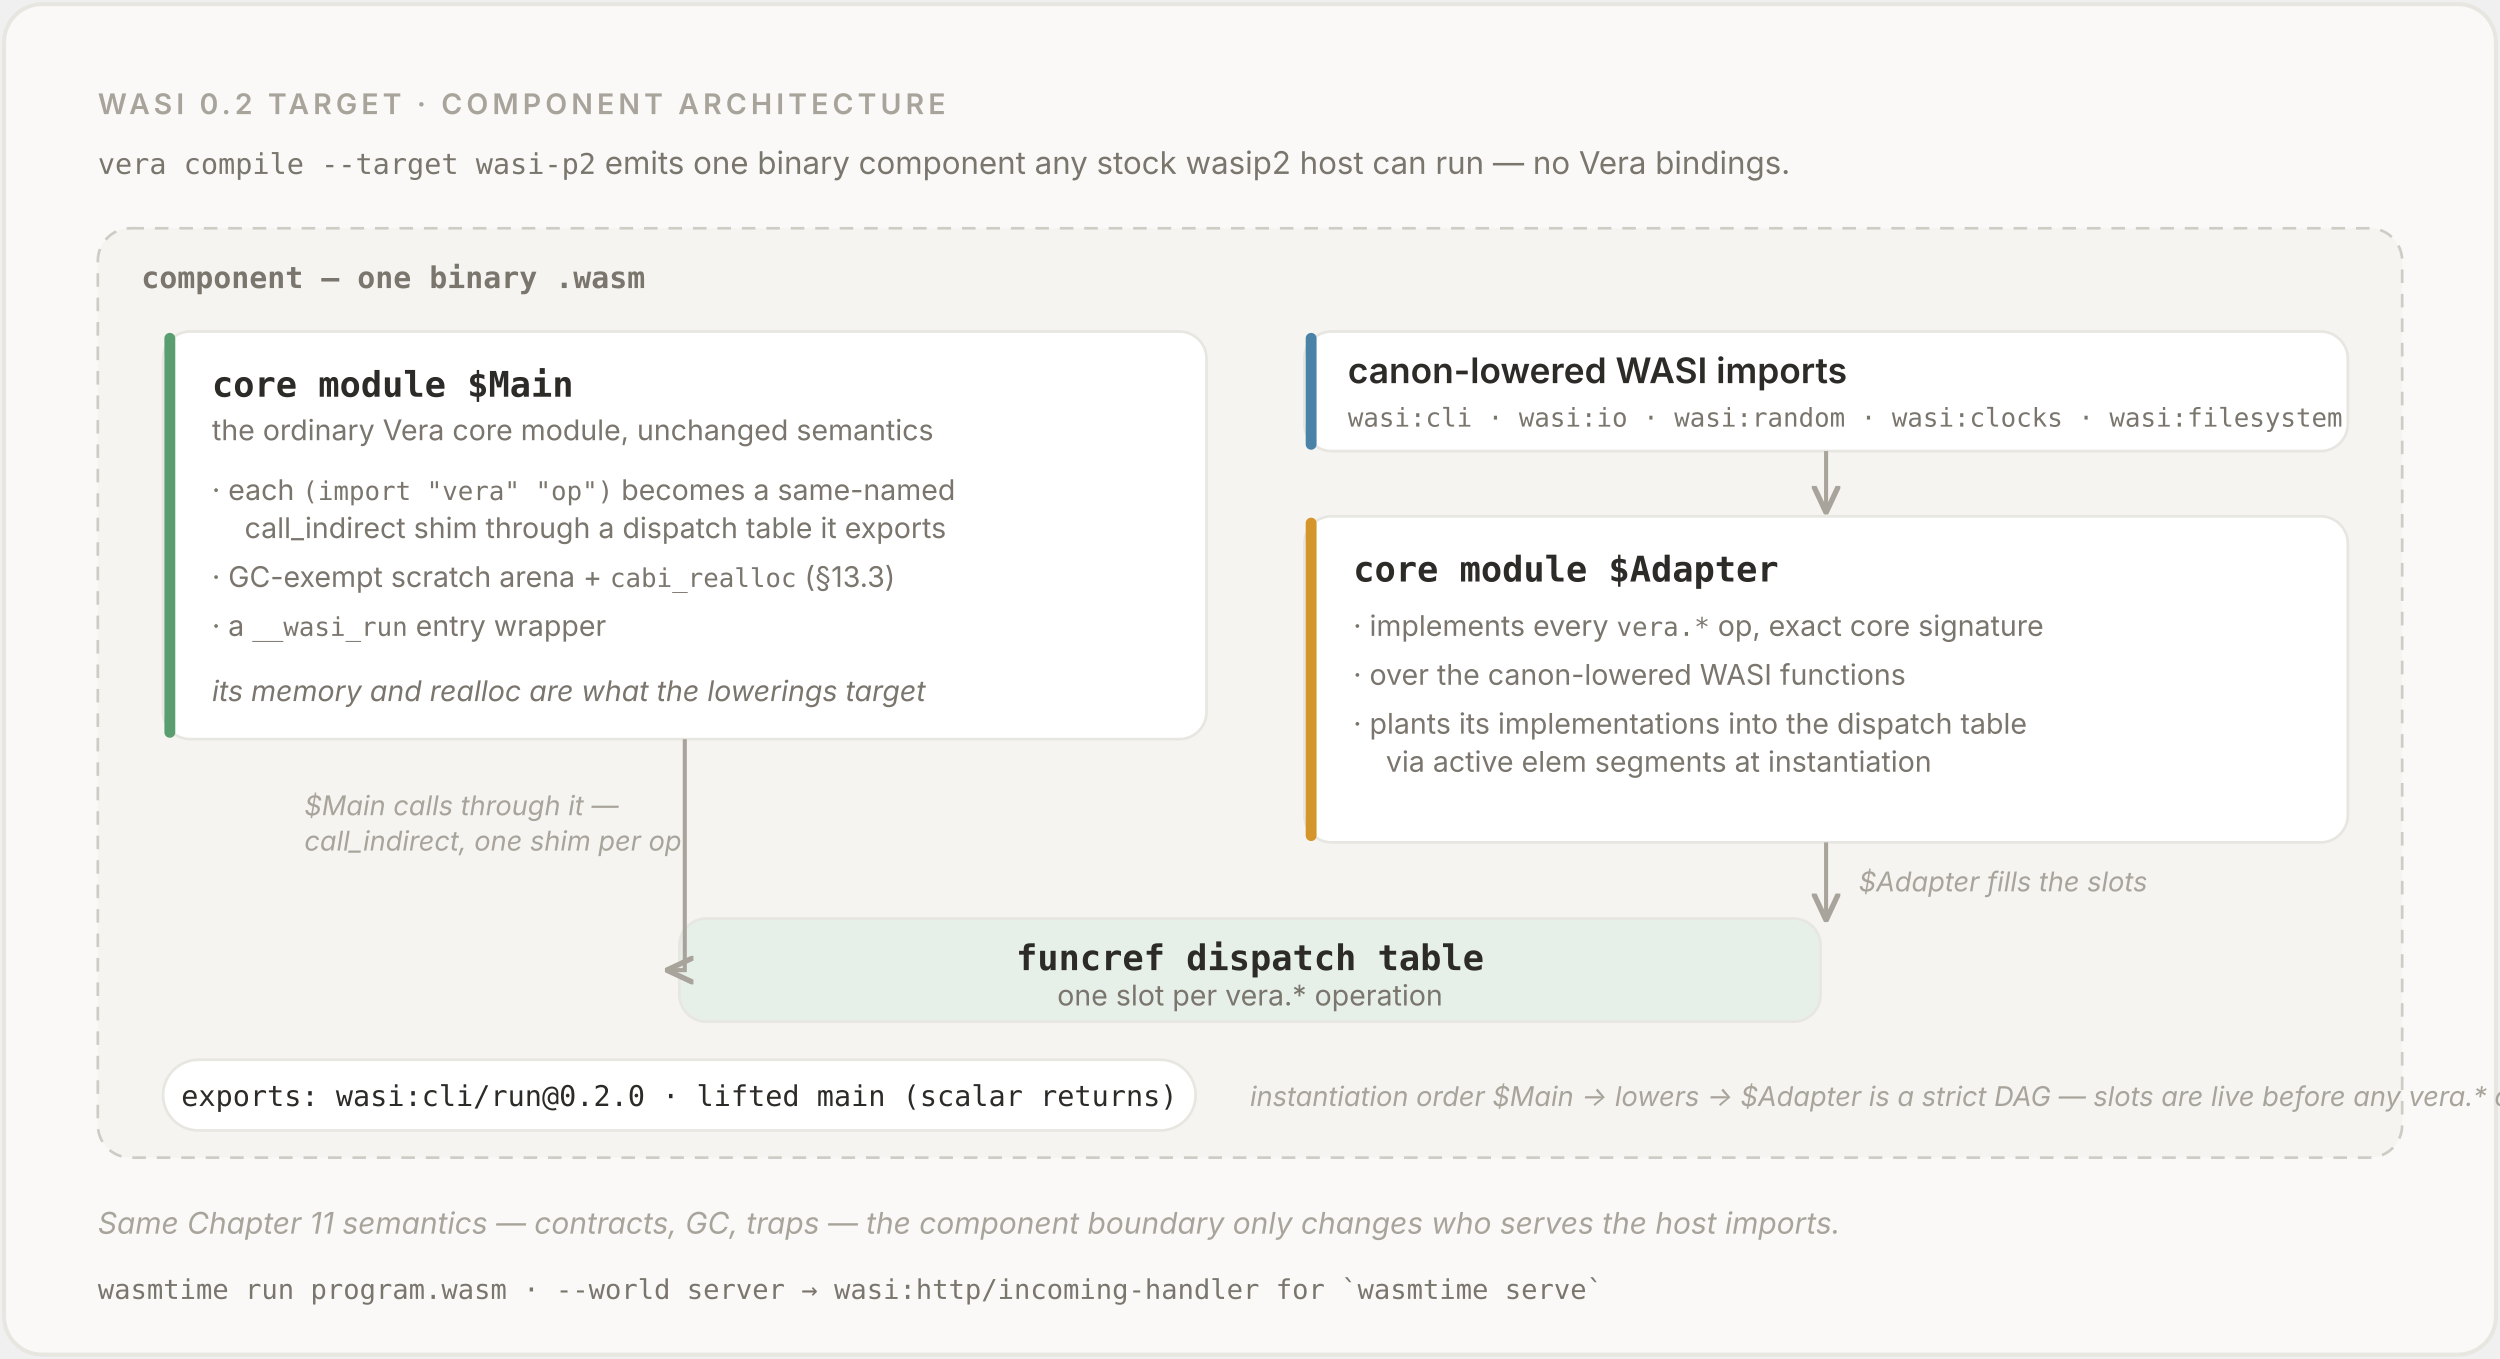
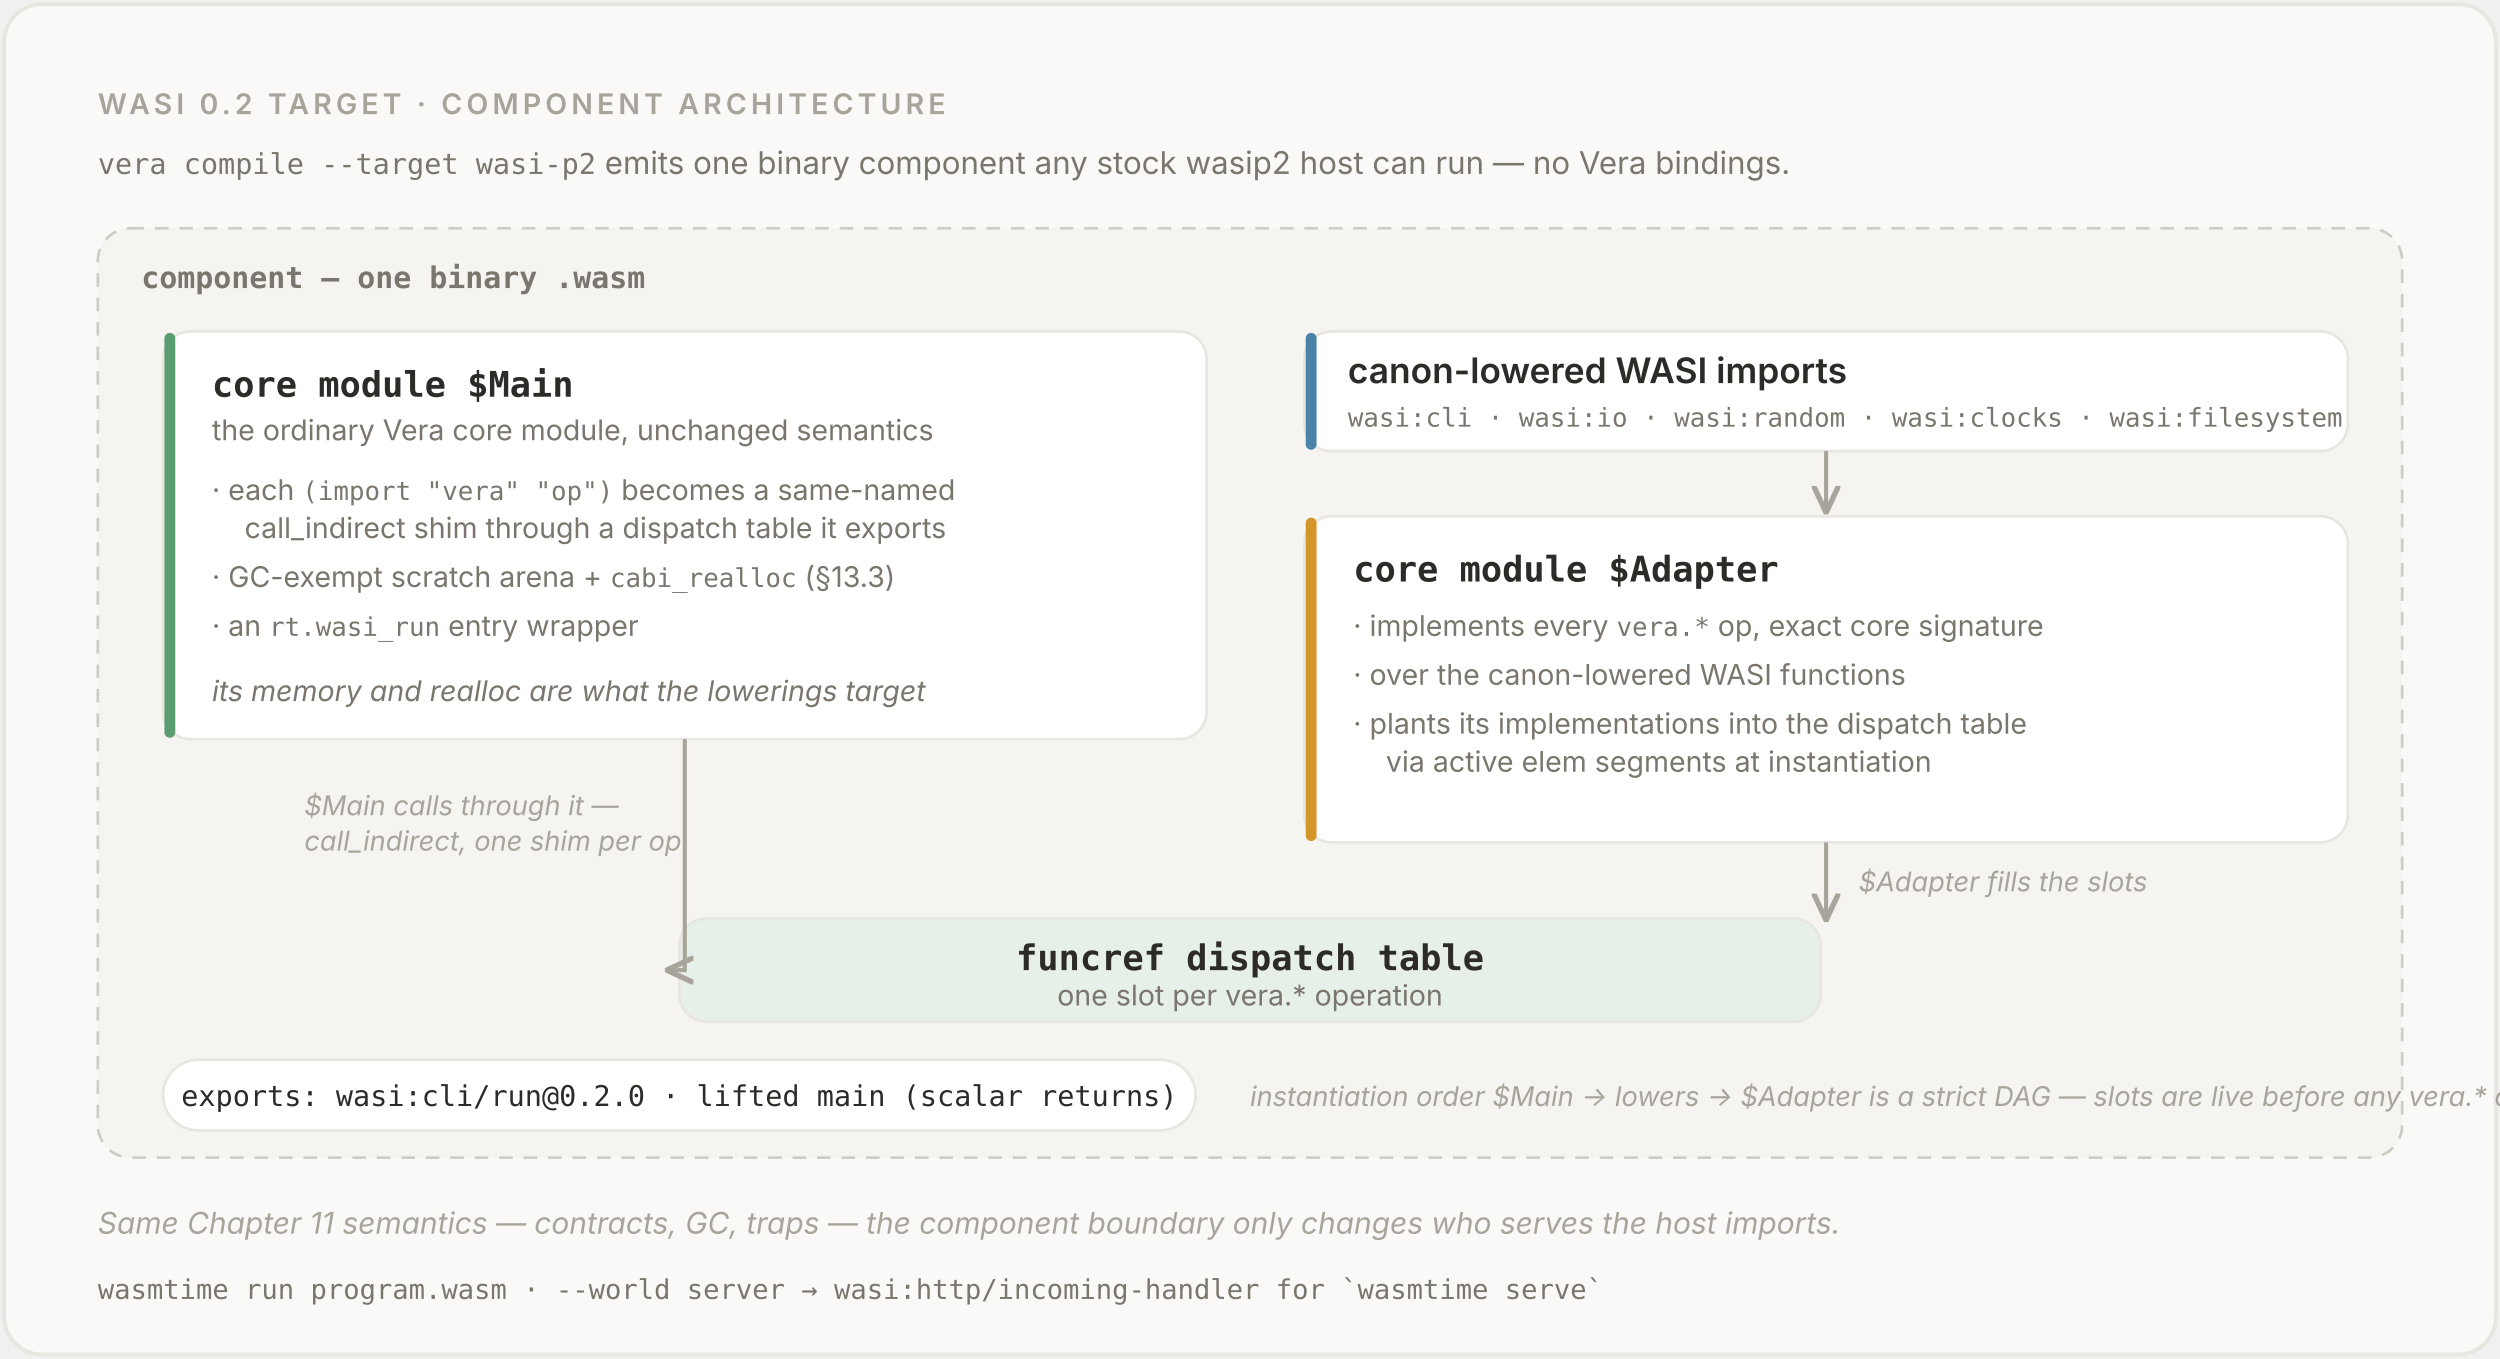
<svg xmlns="http://www.w3.org/2000/svg" width="920" height="500" viewBox="0 0 920 500" role="img" aria-labelledby="title">
  <defs>
    <marker id="arr" viewBox="0 0 8 8" refX="7" refY="4" markerWidth="7" markerHeight="7" orient="auto-start-reverse">
      <path d="M0,0.5 L7.5,4 L0,7.5" fill="none" stroke="#a9a49b" stroke-width="1.5" stroke-linecap="round" stroke-linejoin="round" />
    </marker>
    <style>
      .f  { font-family: -apple-system, BlinkMacSystemFont, 'Segoe UI', system-ui, sans-serif; }
      .m  { font-family: 'SF Mono', Menlo, Monaco, Consolas, monospace; }
      .micro { font-size: 10.5px; font-weight: 600; letter-spacing: 1.5px; fill: #a9a49b; }
      .sub { font-size: 11.5px; fill: #7a756d; }
      .card { fill: #ffffff; stroke: #e8e6e1; stroke-width: 1; }
      .t { font-size: 13px; font-weight: 600; fill: #2d2b28; }
      .d { font-size: 10.5px; fill: #7a756d; }
      .edge { fill: none; stroke: #a9a49b; stroke-width: 1.5; }
      .elbl { font-size: 10px; font-style: italic; fill: #a9a49b; }
      .footi { font-size: 11px; font-style: italic; fill: #a9a49b; }
    </style>
  </defs>
  <rect x="1.5" y="1.5" width="917" height="497" rx="14" fill="#faf9f7" stroke="#e8e6e1" stroke-width="1.5" />
  <text class="f micro" x="36" y="42">WASI 0.2 TARGET · COMPONENT ARCHITECTURE</text>
  <text class="f sub" x="36" y="64">
    <tspan class="m" font-size="10.5px">vera compile --target wasi-p2</tspan> emits one binary component any stock wasip2 host can run — no Vera bindings.</text>
  <rect x="36" y="84" width="848" height="342" rx="12" fill="#f5f4f1" stroke="#cfccc5" stroke-width="1" stroke-dasharray="5 4" />
  <text class="m" x="52" y="106" font-size="11px" font-weight="600" fill="#7a756d">component — one binary .wasm</text>
  <g>
    <rect class="card" x="60" y="122" width="384" height="150" rx="10" />
    <rect x="60.5" y="122.5" width="4" height="149" rx="2" fill="#5a9e6f" />
    <text class="m t" x="78" y="146">core module $Main</text>
    <text class="f d" x="78" y="162">the ordinary Vera core module, unchanged semantics</text>
    <text class="f d" x="78" y="184">· each <tspan class="m" font-size="9.5px">(import "vera" "op")</tspan> becomes a same-named</text>
    <text class="f d" x="90" y="198">call_indirect shim through a dispatch table it exports</text>
    <text class="f d" x="78" y="216">· GC-exempt scratch arena + <tspan class="m" font-size="9.5px">cabi_realloc</tspan> (§13.3)</text>
-     <text class="f d" x="78" y="234">· a <tspan class="m" font-size="9.5px">__wasi_run</tspan> entry wrapper</text>
+     <text class="f d" x="78" y="234">· an <tspan class="m" font-size="9.5px">rt.wasi_run</tspan> entry wrapper</text>
    <text class="f d" x="78" y="258" font-style="italic" fill="#a9a49b">its memory and realloc are what the lowerings target</text>
  </g>
  <g>
    <rect class="card" x="480" y="122" width="384" height="44" rx="10" />
    <rect x="480.5" y="122.5" width="4" height="43" rx="2" fill="#4a82a8" />
    <text class="f t" x="496" y="141" font-size="12px">canon-lowered WASI imports</text>
    <text class="f d" x="496" y="157">
      <tspan class="m" font-size="9.5px">wasi:cli · wasi:io · wasi:random · wasi:clocks · wasi:filesystem</tspan>
    </text>
  </g>
  <line class="edge" x1="672" y1="166" x2="672" y2="188" marker-end="url(#arr)" />
  <g>
    <rect class="card" x="480" y="190" width="384" height="120" rx="10" />
    <rect x="480.5" y="190.5" width="4" height="119" rx="2" fill="#d4952a" />
    <text class="m t" x="498" y="214">core module $Adapter</text>
    <text class="f d" x="498" y="234">· implements every <tspan class="m" font-size="9.5px">vera.*</tspan> op, exact core signature</text>
    <text class="f d" x="498" y="252">· over the canon-lowered WASI functions</text>
    <text class="f d" x="498" y="270">· plants its implementations into the dispatch table</text>
    <text class="f d" x="510" y="284">via active elem segments at instantiation</text>
  </g>
  <g>
    <rect x="250" y="338" width="420" height="38" rx="10" fill="#e6f0e9" stroke="#e8e6e1" />
    <text class="m t" x="460" y="357" text-anchor="middle" font-size="12px">funcref dispatch table</text>
    <text class="f d" x="460" y="370" text-anchor="middle" font-size="9.5px">one slot per vera.* operation</text>
  </g>
  <polyline class="edge" points="252,272 252,357 246,357" marker-end="url(#arr)" />
  <text class="f elbl" x="112" y="300">$Main calls through it —</text>
  <text class="f elbl" x="112" y="313">call_indirect, one shim per op</text>
  <polyline class="edge" points="672,310 672,338" marker-end="url(#arr)" />
  <text class="f elbl" x="684" y="328">$Adapter fills the slots</text>
  <g>
    <rect class="card" x="60" y="390" width="380" height="26" rx="13" />
    <text class="m" x="250" y="407" text-anchor="middle" font-size="10.5px" fill="#2d2b28">exports: wasi:cli/run@0.2.0 · lifted main (scalar returns)</text>
  </g>
  <text class="f elbl" x="460" y="407">instantiation order $Main → lowers → $Adapter is a strict DAG — slots are live before any vera.* call</text>
  <text class="f footi" x="36" y="454">Same Chapter 11 semantics — contracts, GC, traps — the component boundary only changes who serves the host imports.</text>
  <text class="m" x="36" y="478" font-size="10px" fill="#7a756d">wasmtime run program.wasm   ·   --world server → wasi:http/incoming-handler for `wasmtime serve`</text>
</svg>
